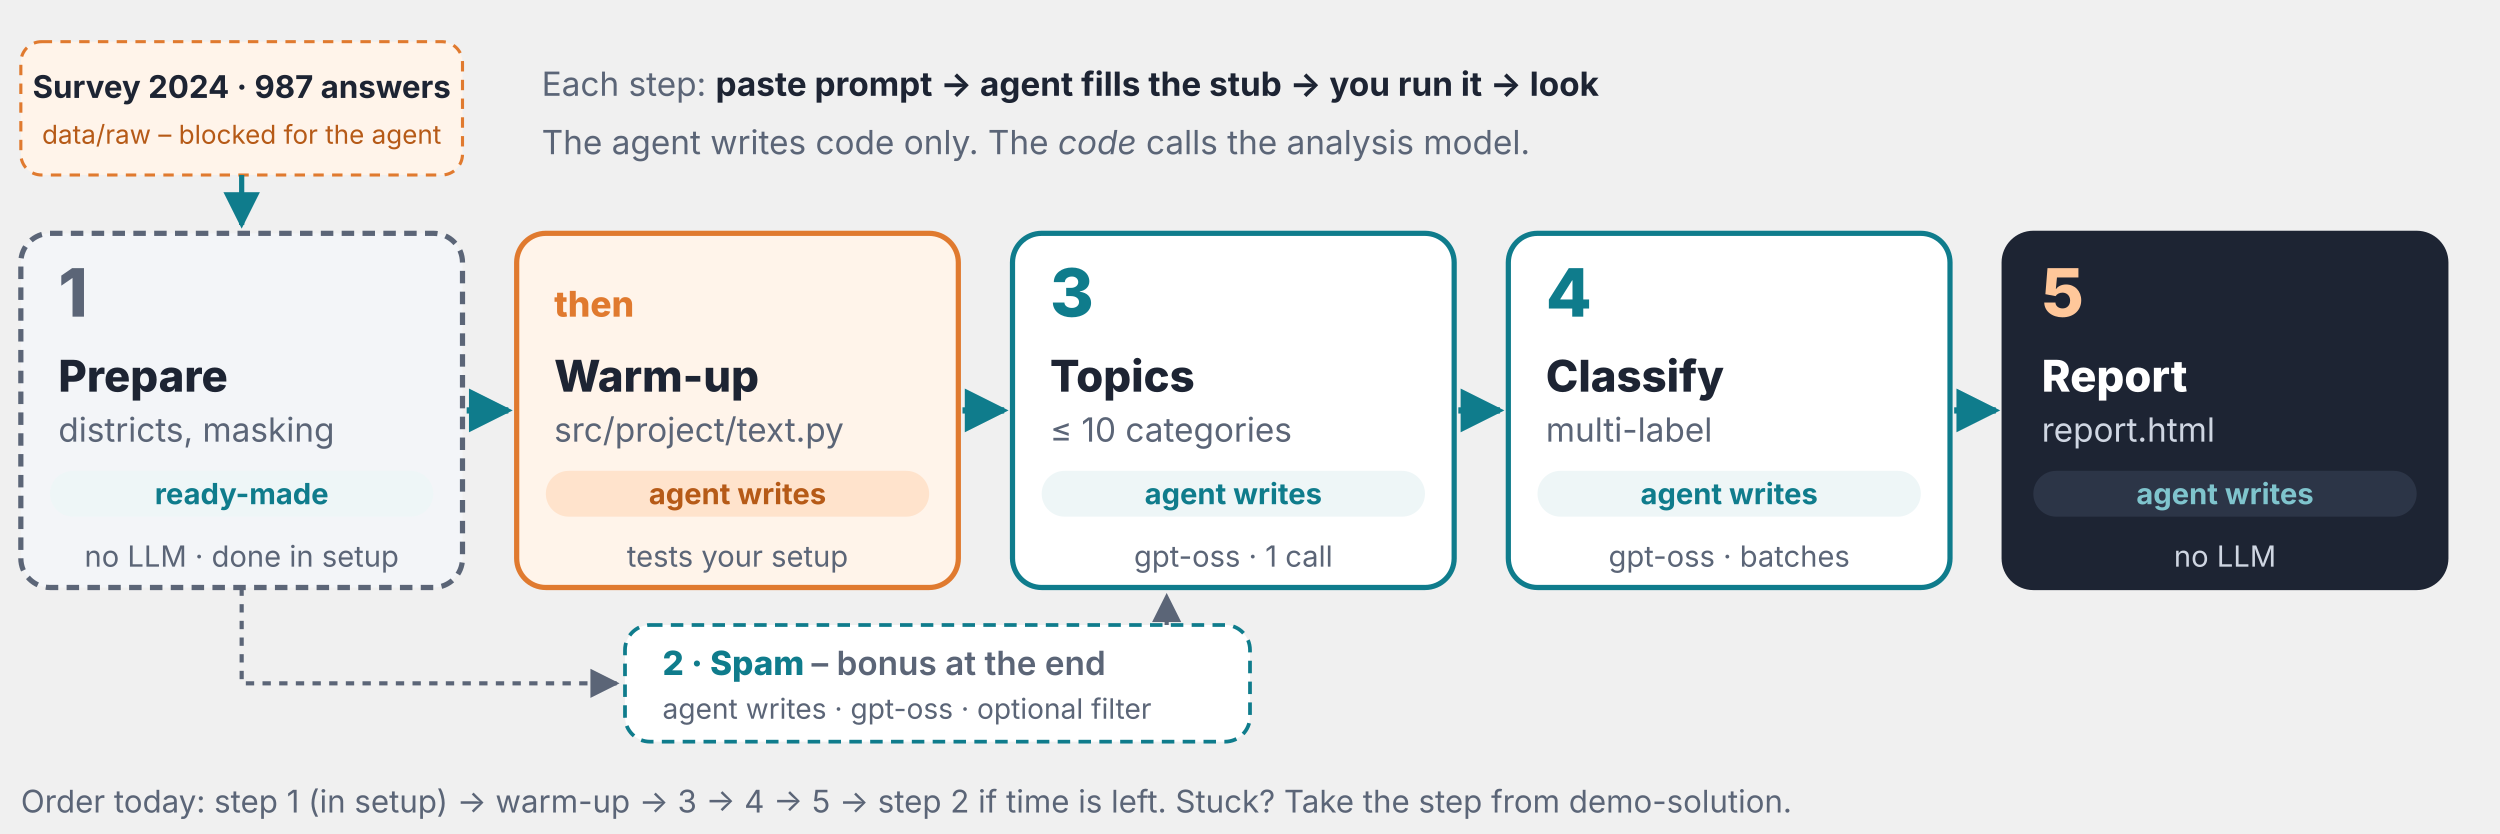
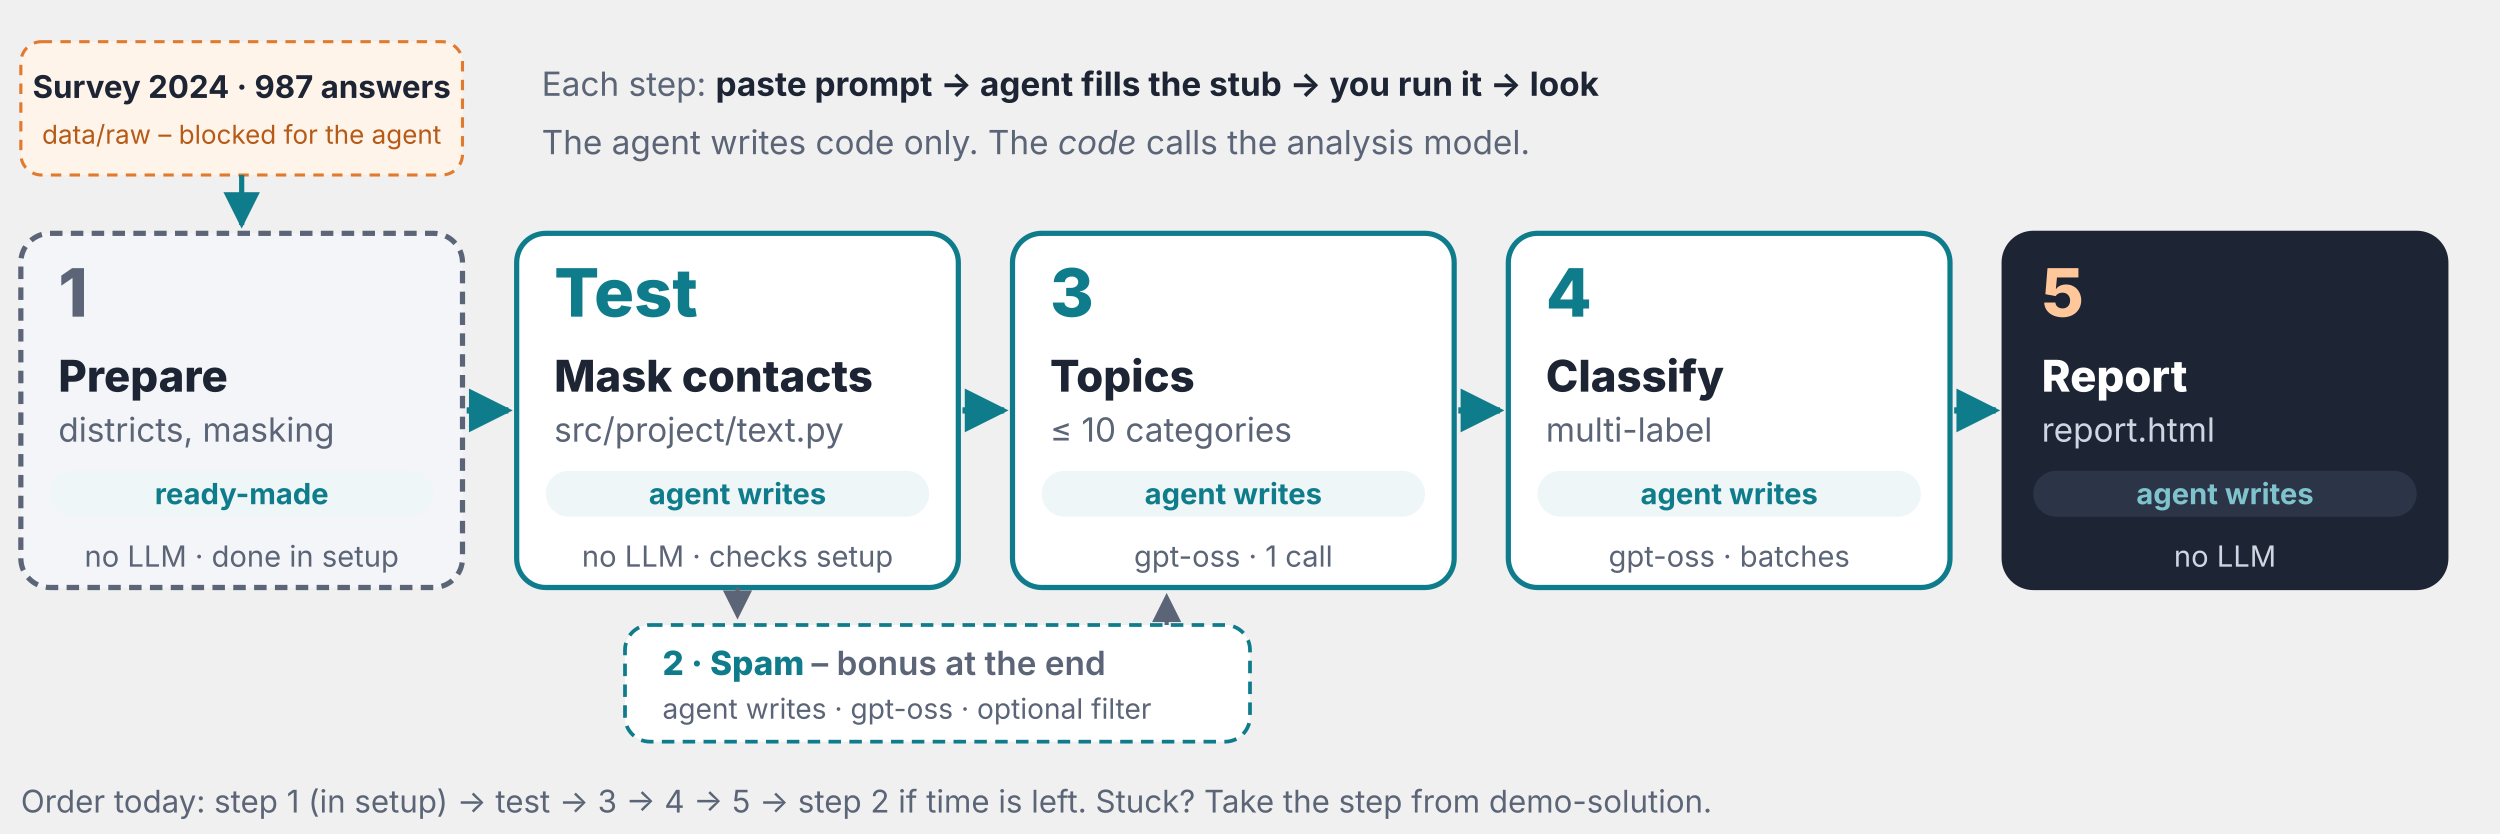
<svg xmlns="http://www.w3.org/2000/svg" width="1200" height="400" viewBox="0 0 1200 400" font-family="Inter, Helvetica, Arial, sans-serif">
  <defs>
    <marker id="f" viewBox="0 0 10 10" refX="9" refY="5" markerWidth="7" markerHeight="7" orient="auto">
      <path d="M0,0 L10,5 L0,10 z" fill="#0f7c8c" />
    </marker>
    <marker id="g" viewBox="0 0 10 10" refX="9" refY="5" markerWidth="7" markerHeight="7" orient="auto">
      <path d="M0,0 L10,5 L0,10 z" fill="#5b6577" />
    </marker>
  </defs>
  <rect x="10" y="20" width="212" height="64" rx="10" fill="#fff4ea" stroke="#e07a2f" stroke-width="1.5" stroke-dasharray="5 4" />
  <text x="116" y="47" text-anchor="middle" font-size="15" font-weight="700" fill="#1d2433">Survey 2024 · 987 answers</text>
  <text x="116" y="69" text-anchor="middle" font-size="12.5" fill="#b65a17">data/raw – blocked for the agent</text>
  <path d="M116,84 V108" stroke="#0f7c8c" stroke-width="2.5" marker-end="url(#f)" />
  <text x="260" y="46" font-size="16" fill="#5b6577">Each step: <tspan font-weight="700" fill="#1d2433">paste prompt → agent fills the stub → you run it → look</tspan>
  </text>
  <text x="260" y="74" font-size="16" fill="#5b6577">The agent writes code only. The <tspan font-style="italic">code</tspan> calls the analysis model.</text>
-   <rect x="248" y="112" width="212" height="170" rx="14" fill="#fff4ea" stroke="#e07a2f" stroke-width="2.5" />
-   <text x="266" y="152" font-size="17" font-weight="800" fill="#e07a2f">then</text>
-   <text x="266" y="188" font-size="21" font-weight="800" fill="#1d2433">Warm-up</text>
+   <rect x="248" y="112" width="212" height="170" rx="14" fill="#fff" stroke="#0f7c8c" stroke-width="2.5" />
+   <text x="266" y="152" font-size="32" font-weight="800" fill="#0f7c8c">Test</text>
+   <text x="266" y="188" font-size="21" font-weight="800" fill="#1d2433">Mask contacts</text>
  <text x="266" y="212" font-size="16" fill="#5b6577">src/project/text.py</text>
-   <rect x="262" y="226" width="184" height="22" rx="11" fill="#ffe3cc" />
-   <text x="354" y="242" text-anchor="middle" font-size="14" font-weight="700" fill="#b65a17">agent writes</text>
-   <text x="354" y="272" text-anchor="middle" font-size="14" fill="#5b6577">tests your setup</text>
+   <rect x="262" y="226" width="184" height="22" rx="11" fill="#eef6f7" />
+   <text x="354" y="242" text-anchor="middle" font-size="14" font-weight="700" fill="#0f7c8c">agent writes</text>
+   <text x="354" y="272" text-anchor="middle" font-size="14" fill="#5b6577">no LLM · checks setup</text>
  <rect x="10" y="112" width="212" height="170" rx="14" fill="#f3f5f8" stroke="#5b6577" stroke-width="2.5" stroke-dasharray="6 4" />
  <text x="28" y="152" font-size="32" font-weight="800" fill="#5b6577">1</text>
  <text x="28" y="188" font-size="21" font-weight="800" fill="#1d2433">Prepare</text>
  <text x="28" y="212" font-size="16" fill="#5b6577">districts, masking</text>
  <rect x="24" y="226" width="184" height="22" rx="11" fill="#eef6f7" />
  <text x="116" y="242" text-anchor="middle" font-size="14" font-weight="700" fill="#0f7c8c">ready-made</text>
  <text x="116" y="272" text-anchor="middle" font-size="14" fill="#5b6577">no LLM · done in setup</text>
  <path d="M224,197 H244" stroke="#0f7c8c" stroke-width="3" marker-end="url(#f)" />
  <path d="M462,197 H482" stroke="#0f7c8c" stroke-width="3" marker-end="url(#f)" />
  <rect x="486" y="112" width="212" height="170" rx="14" fill="#fff" stroke="#0f7c8c" stroke-width="2.5" />
  <text x="504" y="152" font-size="32" font-weight="800" fill="#0f7c8c">3</text>
  <text x="504" y="188" font-size="21" font-weight="800" fill="#1d2433">Topics</text>
  <text x="504" y="212" font-size="16" fill="#5b6577">≤ 10 categories</text>
  <rect x="500" y="226" width="184" height="22" rx="11" fill="#eef6f7" />
  <text x="592" y="242" text-anchor="middle" font-size="14" font-weight="700" fill="#0f7c8c">agent writes</text>
  <text x="592" y="272" text-anchor="middle" font-size="14" fill="#5b6577">gpt-oss · 1 call</text>
  <path d="M700,197 H720" stroke="#0f7c8c" stroke-width="3" marker-end="url(#f)" />
  <rect x="724" y="112" width="212" height="170" rx="14" fill="#fff" stroke="#0f7c8c" stroke-width="2.5" />
  <text x="742" y="152" font-size="32" font-weight="800" fill="#0f7c8c">4</text>
  <text x="742" y="188" font-size="21" font-weight="800" fill="#1d2433">Classify</text>
  <text x="742" y="212" font-size="16" fill="#5b6577">multi-label</text>
  <rect x="738" y="226" width="184" height="22" rx="11" fill="#eef6f7" />
  <text x="830" y="242" text-anchor="middle" font-size="14" font-weight="700" fill="#0f7c8c">agent writes</text>
  <text x="830" y="272" text-anchor="middle" font-size="14" fill="#5b6577">gpt-oss · batches</text>
  <path d="M938,197 H958" stroke="#0f7c8c" stroke-width="3" marker-end="url(#f)" />
  <rect x="962" y="112" width="212" height="170" rx="14" fill="#1d2433" stroke="#1d2433" stroke-width="2.5" />
  <text x="980" y="152" font-size="32" font-weight="800" fill="#ffc79a">5</text>
  <text x="980" y="188" font-size="21" font-weight="800" fill="#fff">Report</text>
  <text x="980" y="212" font-size="16" fill="#cfd6e2">report.html</text>
  <rect x="976" y="226" width="184" height="22" rx="11" fill="#2c3547" />
  <text x="1068" y="242" text-anchor="middle" font-size="14" font-weight="700" fill="#7fc4cd">agent writes</text>
  <text x="1068" y="272" text-anchor="middle" font-size="14" fill="#cfd6e2">no LLM</text>
  <rect x="300" y="300" width="300" height="56" rx="12" fill="#fff" stroke="#0f7c8c" stroke-width="1.8" stroke-dasharray="6 4" />
  <text x="318" y="324" font-size="16" font-weight="800" fill="#0f7c8c">2 · Spam <tspan font-weight="600" fill="#5b6577">– bonus at the end</tspan>
  </text>
  <text x="318" y="345" font-size="13.5" fill="#5b6577">agent writes · gpt-oss · optional filter</text>
-   <path d="M116,282 V328 H296" stroke="#5b6577" stroke-width="2" stroke-dasharray="4 4" fill="none" marker-end="url(#g)" />
+   <path d="M354,282 V296" stroke="#5b6577" stroke-width="2" stroke-dasharray="4 4" fill="none" marker-end="url(#g)" />
  <path d="M560,300 V286" stroke="#5b6577" stroke-width="2" stroke-dasharray="4 4" fill="none" marker-end="url(#g)" />
-   <text x="10" y="390" font-size="15" fill="#5b6577">Order today: step 1 (in setup) → warm-up → 3 → 4 → 5 → step 2 if time is left. Stuck? Take the step from demo-solution.</text>
+   <text x="10" y="390" font-size="15" fill="#5b6577">Order today: step 1 (in setup) → test → 3 → 4 → 5 → step 2 if time is left. Stuck? Take the step from demo-solution.</text>
</svg>
